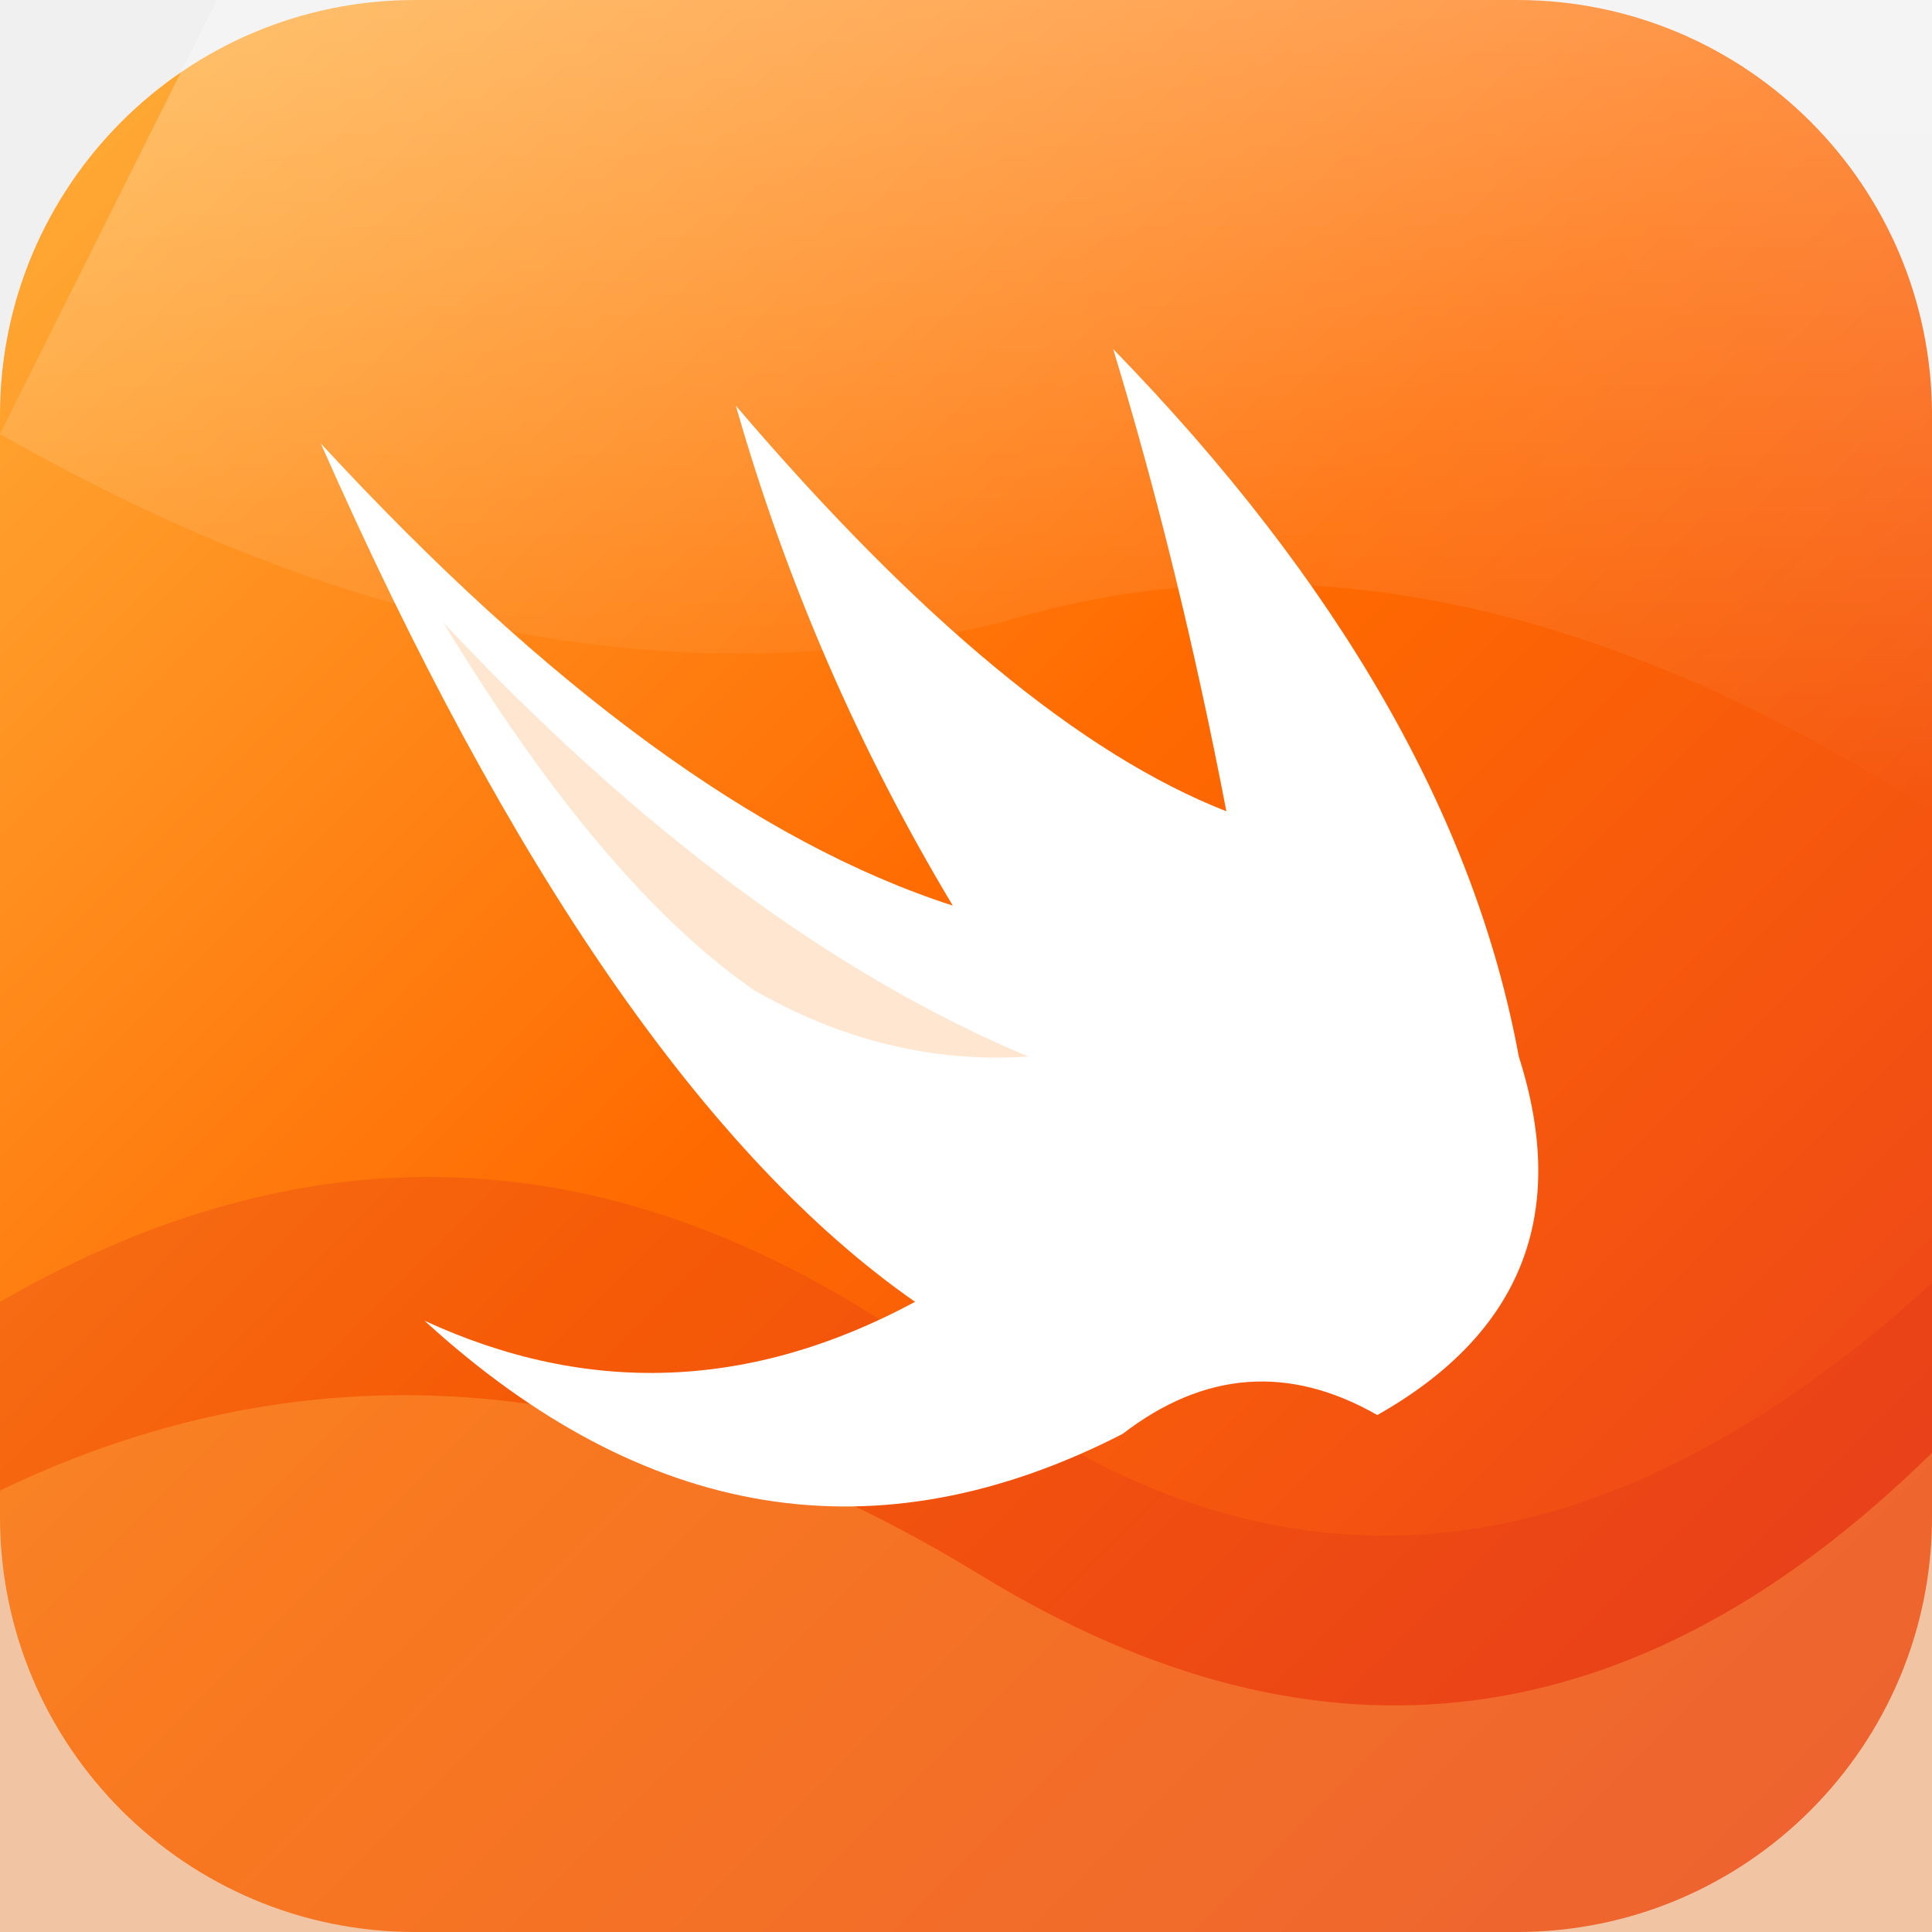
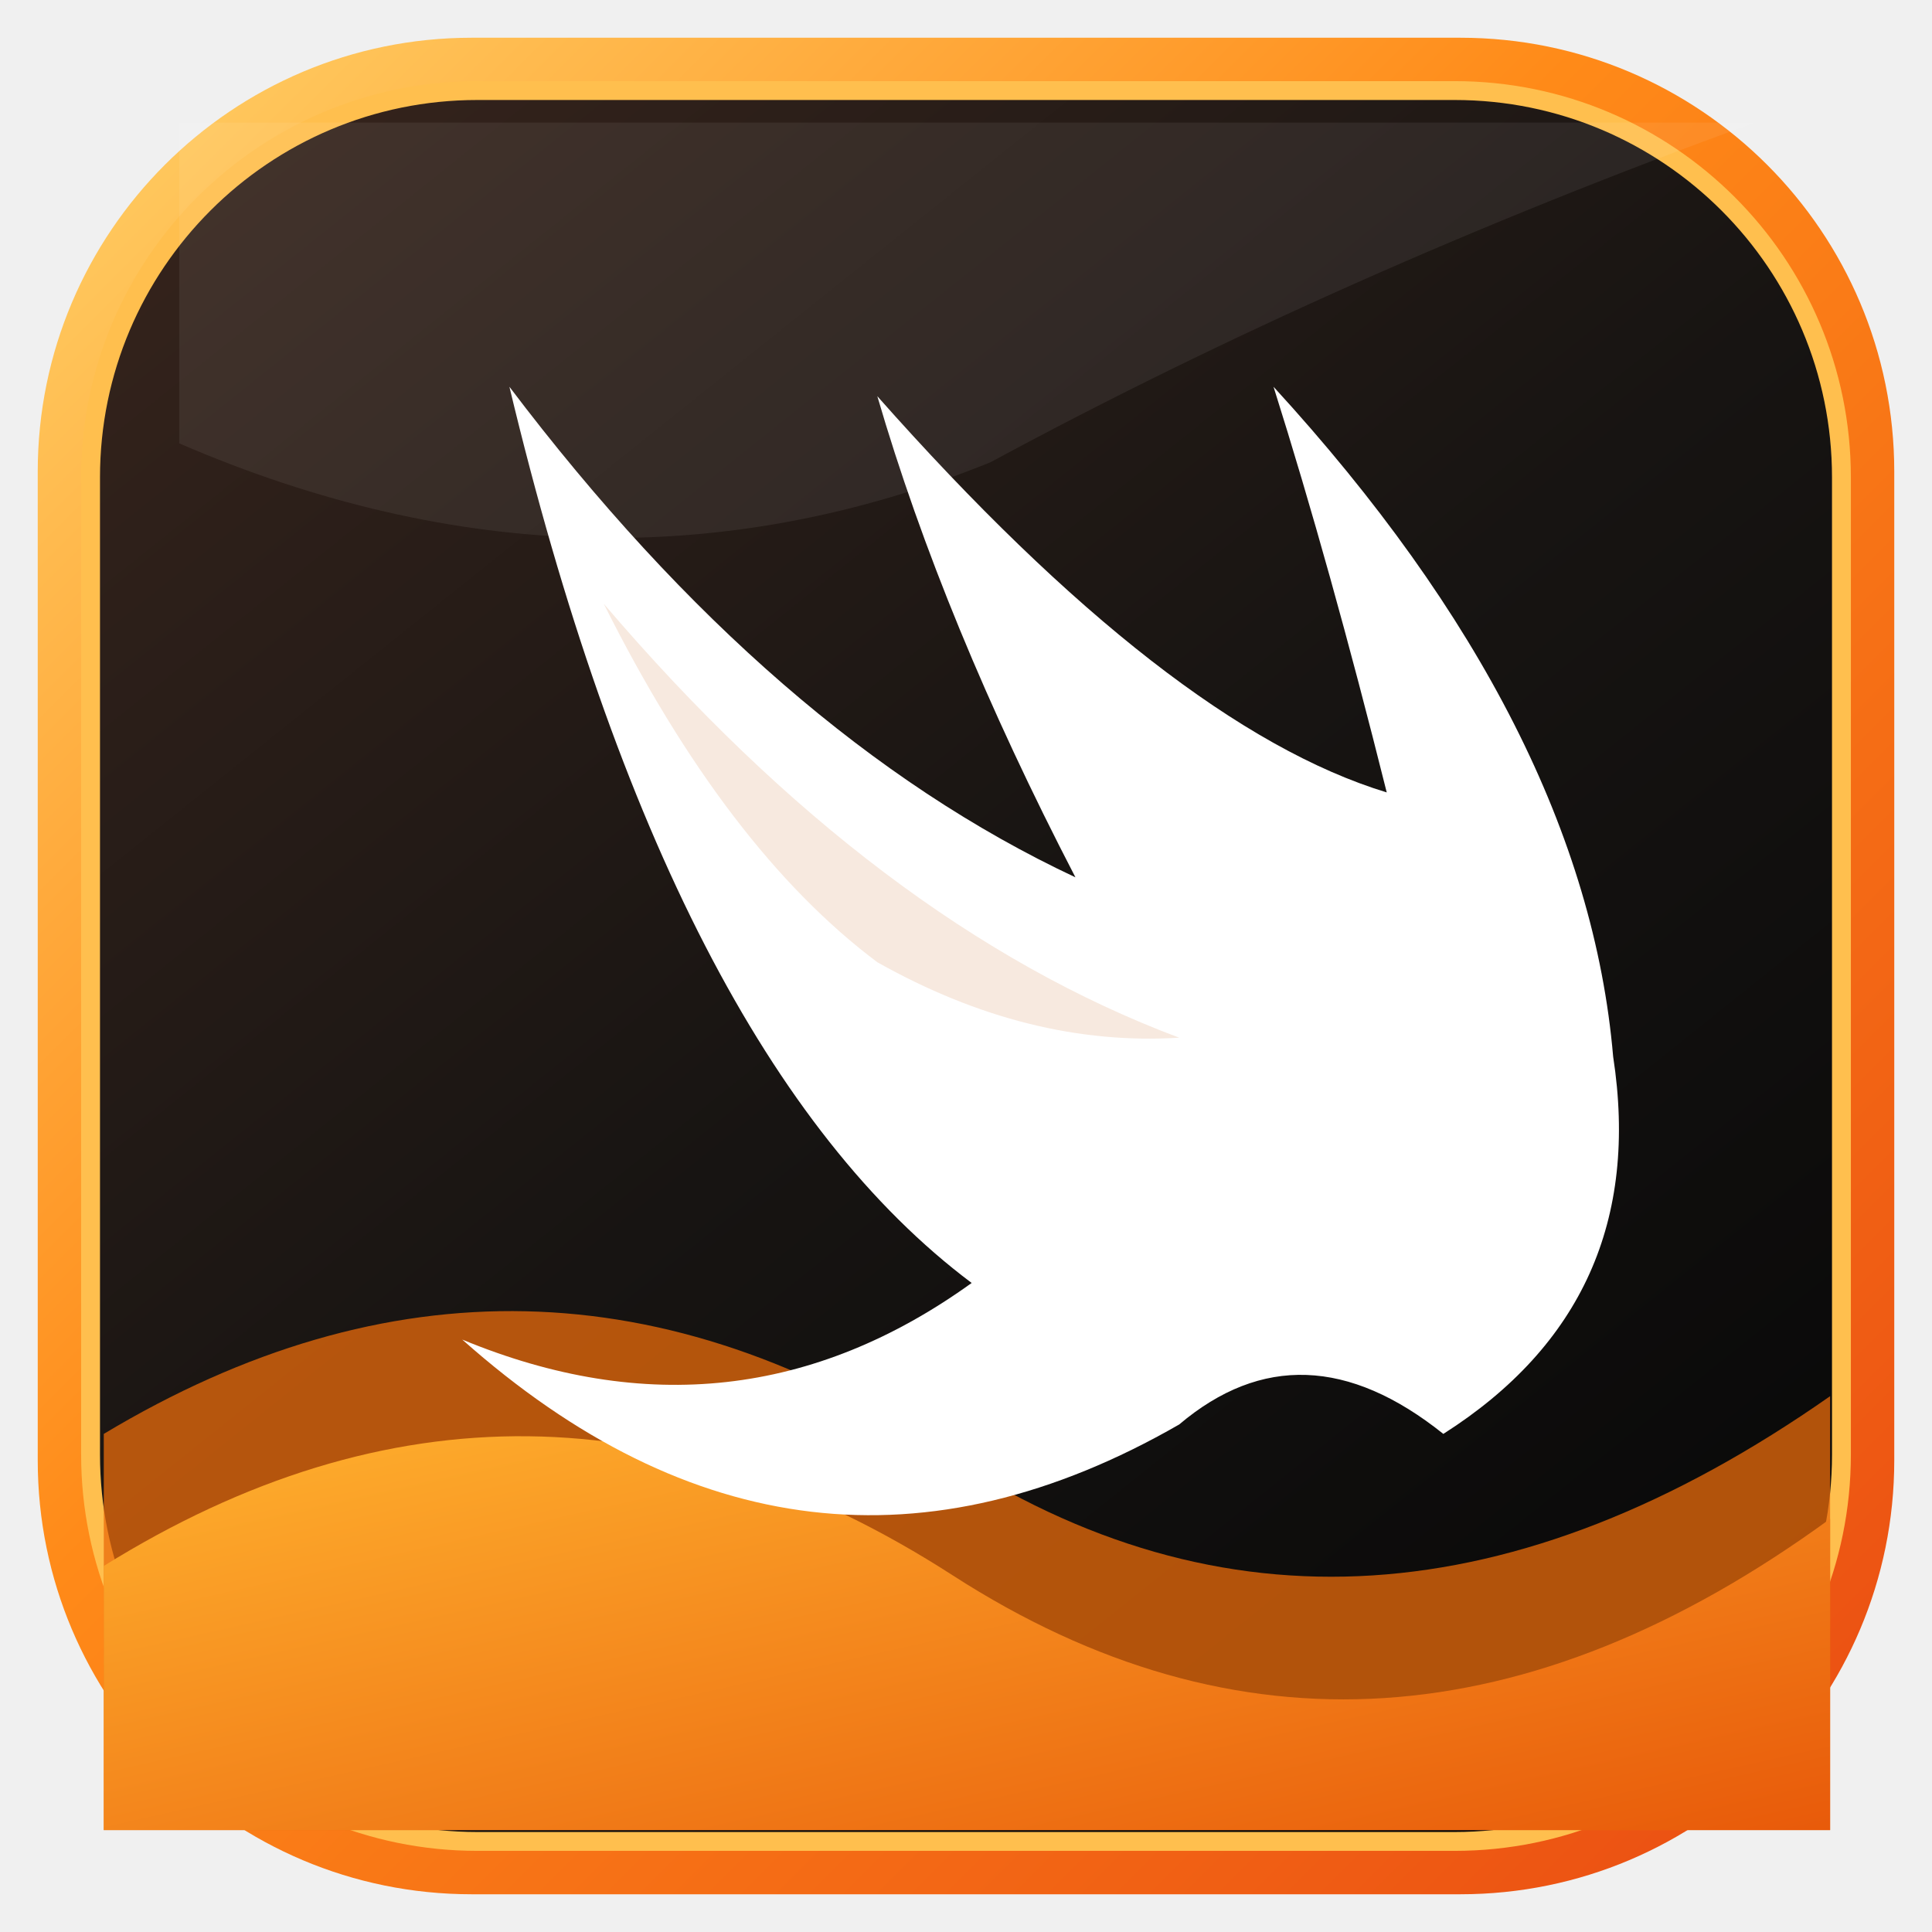
<svg xmlns="http://www.w3.org/2000/svg" width="1024" height="1024" viewBox="0 0 1024 1024">
  <defs>
-     <linearGradient id="bg" x1="0" y1="0" x2="1" y2="1">
-       <stop offset="0" stop-color="#ffb13b" />
-       <stop offset=".48" stop-color="#ff6a00" />
-       <stop offset="1" stop-color="#e83b22" />
+     <linearGradient id="edge" x1="0" y1="0" x2="1" y2="1">
+       <stop stop-color="#ffd36a" />
+       <stop offset=".42" stop-color="#ff8a18" />
+       <stop offset="1" stop-color="#e94a12" />
    </linearGradient>
-     <linearGradient id="shine" x1="0" y1="0" x2="0" y2="1">
-       <stop stop-color="#fff" stop-opacity=".28" />
-       <stop offset="1" stop-color="#fff" stop-opacity="0" />
+     <linearGradient id="dark" x1="0" y1="0" x2=".8" y2="1">
+       <stop stop-color="#38251d" />
+       <stop offset=".55" stop-color="#171412" />
+       <stop offset="1" stop-color="#090909" />
+     </linearGradient>
+     <linearGradient id="wave" x1="0" y1="0" x2="1" y2="1">
+       <stop stop-color="#ffb12e" />
+       <stop offset="1" stop-color="#e85a0a" />
    </linearGradient>
  </defs>
-   <rect width="1024" height="1024" rx="220" fill="url(#bg)" />
-   <path d="M0 690 Q260 540 510 730 T1024 680 V1024 H0Z" fill="#d92e18" opacity=".24" />
-   <path d="M0 790 Q250 670 520 835 T1024 770 V1024 H0Z" fill="#ffca62" opacity=".28" />
-   <path d="M170 235 Q350 430 505 480 Q430 355 390 215 Q535 385 650 430 Q625 300 590 185 Q770 370 805 560 Q845 685 730 750 Q660 710 595 760 Q400 860 225 700 Q355 760 485 690 Q320 575 170 235Z" fill="#fff" />
-   <path d="M235 330 Q390 495 545 560 Q470 565 400 525 Q320 470 235 330Z" fill="#ffe6d0" />
-   <path d="M115 0 H1024 V430 Q760 260 530 330 Q280 390 0 230Z" fill="url(#shine)" />
+   <rect x="20" y="20" width="984" height="984" rx="230" fill="url(#edge)" />
+   <rect x="48" y="48" width="928" height="928" rx="205" fill="url(#dark)" stroke="#ffbf4e" stroke-width="10" />
+   <path d="M55 760 Q280 625 500 770 T970 740 V970 H55Z" fill="#e96b0b" opacity=".75" />
+   <path d="M55 830 Q280 690 505 835 T970 805 V970 H55Z" fill="url(#wave)" />
+   <path d="M270 205 Q410 390 570 465 Q500 330 465 210 Q620 385 735 420 Q705 300 675 205 Q840 385 855 560 Q875 690 765 760 Q690 700 625 755 Q425 870 245 710 Q390 770 515 680 Q355 560 270 205Z" fill="#fff" />
+   <path d="M320 320 Q465 490 625 550 Q545 555 465 510 Q385 450 320 320Z" fill="#f7e9df" />
+   <path d="M95 65 H930 Q710 145 525 245 Q315 330 95 235Z" fill="#fff" opacity=".07" />
</svg>
